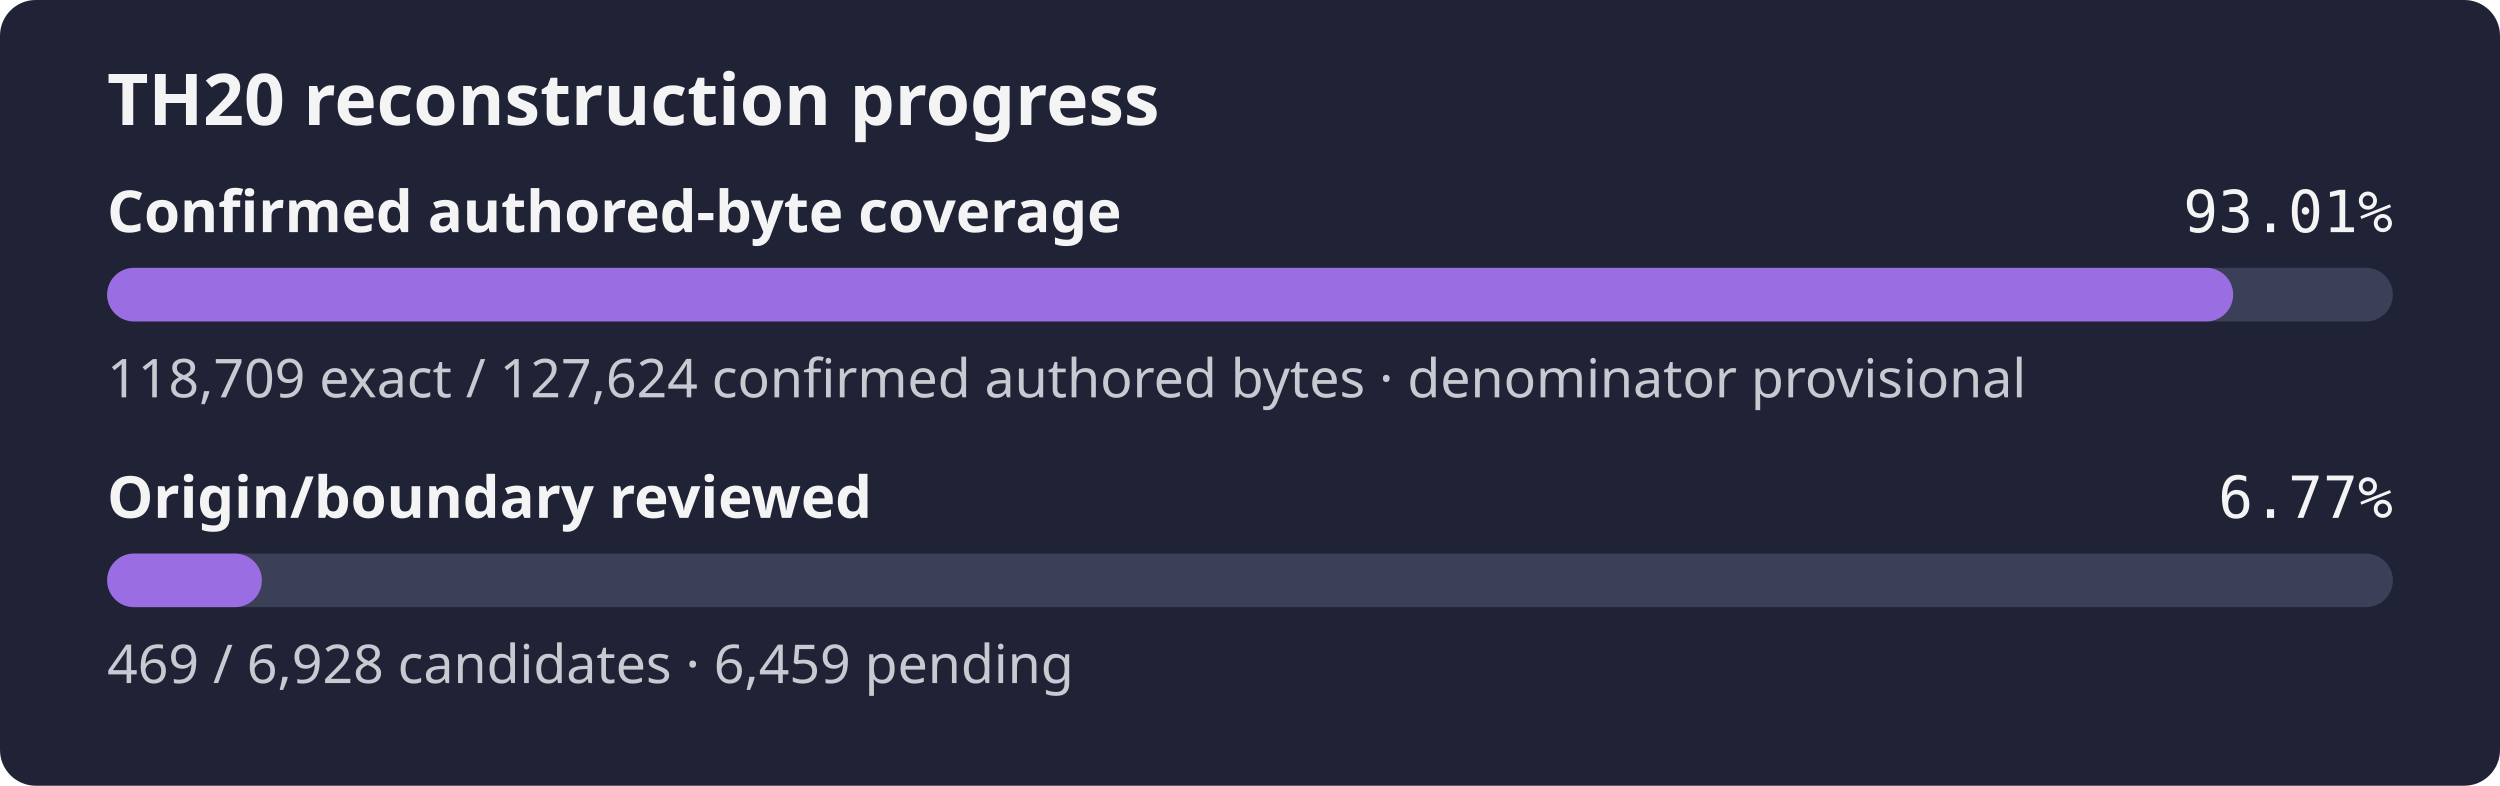
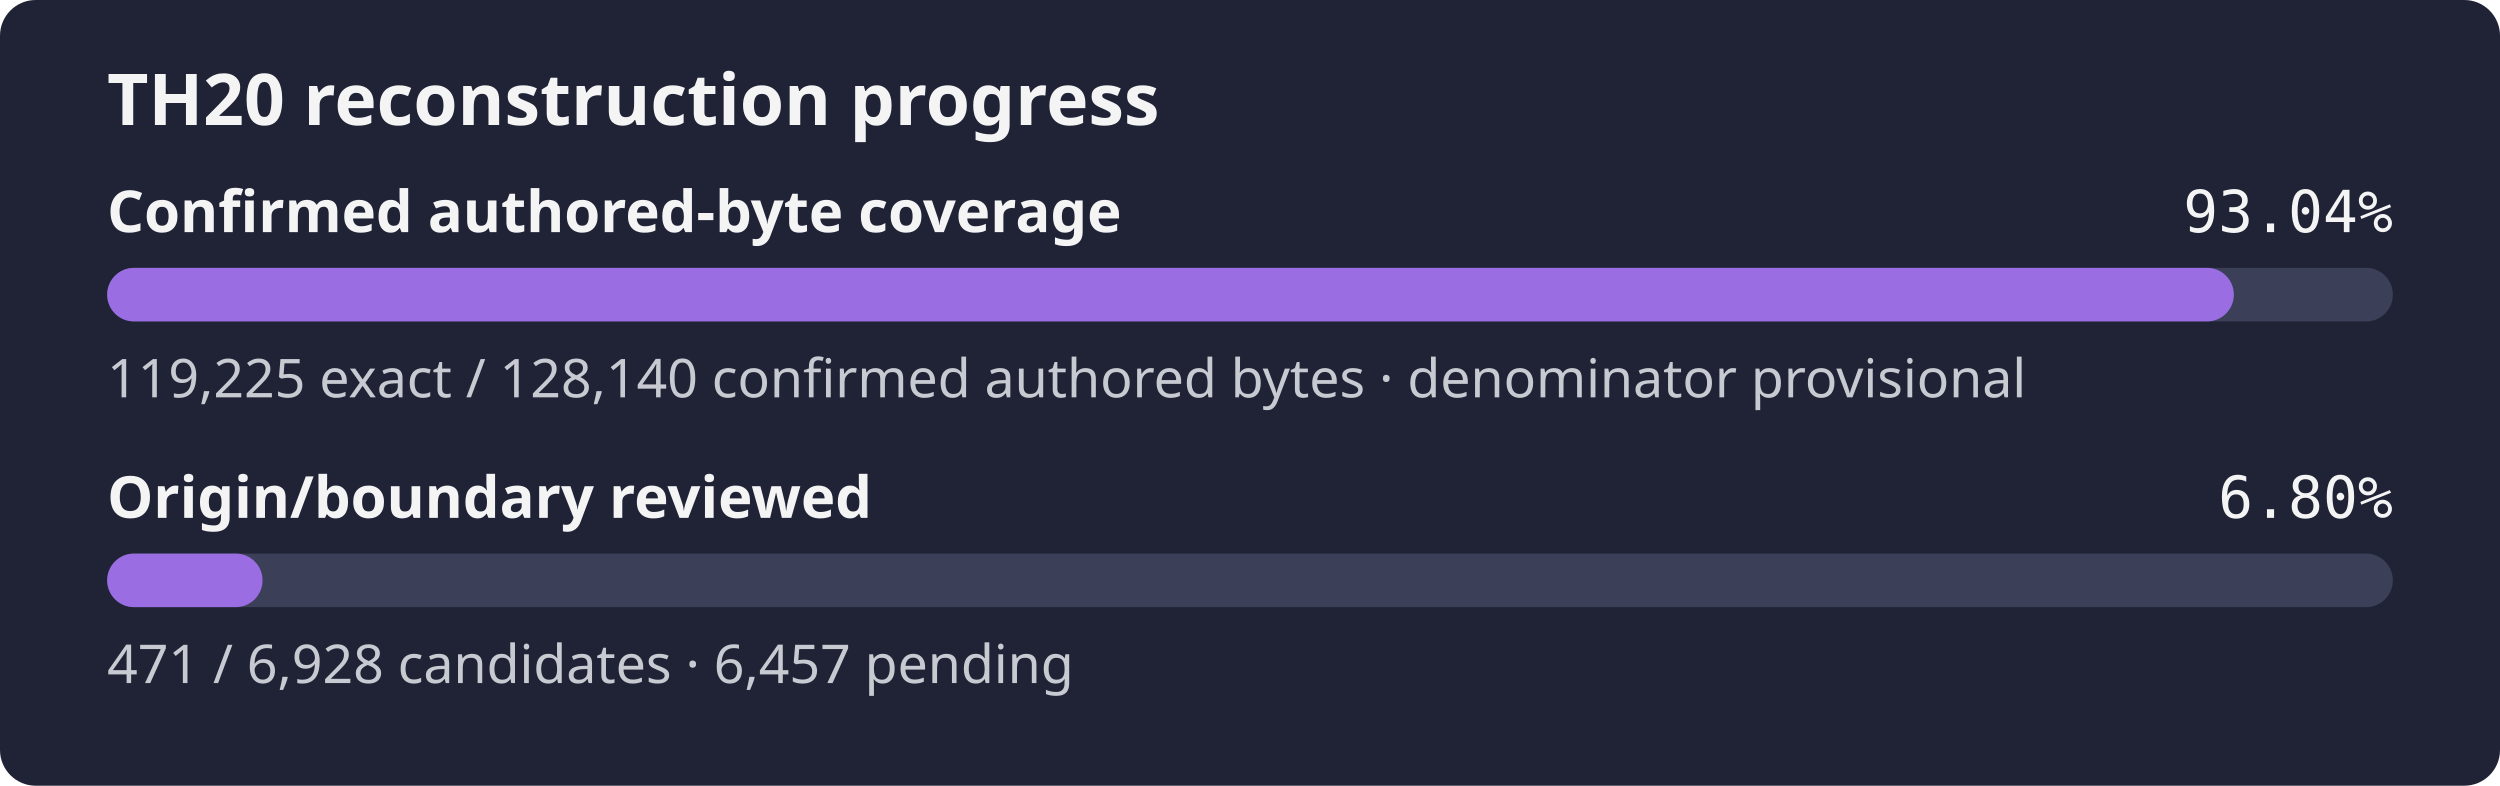
- <svg xmlns="http://www.w3.org/2000/svg" width="560" height="176" role="img" aria-label="TH20 reconstruction progress: 93.01% of the confirmed authored-byte set is exact, origin review 6.77%">
+ <svg xmlns="http://www.w3.org/2000/svg" width="560" height="176" role="img" aria-label="TH20 reconstruction progress: 93.04% of the confirmed authored-byte set is exact, origin review 6.80%">
  <rect width="560" height="176" rx="8" fill="#1f2335" />
  <text x="24" y="28" fill="#f4f4f5" font-family="sans-serif" font-size="16" font-weight="600">TH20 reconstruction progress</text>
  <text x="24" y="52" fill="#f4f4f5" font-family="sans-serif" font-size="13" font-weight="600">Confirmed authored-byte coverage</text>
-   <text x="536" y="52" fill="#f4f4f5" text-anchor="end" font-family="monospace" font-size="13">93.01%</text>
+   <text x="536" y="52" fill="#f4f4f5" text-anchor="end" font-family="monospace" font-size="13">93.04%</text>
  <rect x="24" y="60" width="512" height="12" rx="6" fill="#3b4058" />
-   <rect x="24" y="60" width="476.23" height="12" rx="6" fill="#9b6de3" />
-   <text x="24" y="89" fill="#c8cad2" font-family="sans-serif" font-size="12">118,709 exact / 127,624 confirmed authored bytes · denominator provisional</text>
+   <rect x="24" y="60" width="476.38" height="12" rx="6" fill="#9b6de3" />
+   <text x="24" y="89" fill="#c8cad2" font-family="sans-serif" font-size="12">119,225 exact / 128,140 confirmed authored bytes · denominator provisional</text>
  <text x="24" y="116" fill="#f4f4f5" font-family="sans-serif" font-size="13" font-weight="600">Origin/boundary reviewed</text>
-   <text x="536" y="116" fill="#f4f4f5" text-anchor="end" font-family="monospace" font-size="13">6.77%</text>
+   <text x="536" y="116" fill="#f4f4f5" text-anchor="end" font-family="monospace" font-size="13">6.80%</text>
  <rect x="24" y="124" width="512" height="12" rx="6" fill="#3b4058" />
-   <rect x="24" y="124" width="34.66" height="12" rx="6" fill="#9b6de3" />
-   <text x="24" y="153" fill="#c8cad2" font-family="sans-serif" font-size="12">469 / 6,928 candidates · 6,459 pending</text>
+   <rect x="24" y="124" width="34.81" height="12" rx="6" fill="#9b6de3" />
+   <text x="24" y="153" fill="#c8cad2" font-family="sans-serif" font-size="12">471 / 6,928 candidates · 6,457 pending</text>
</svg>
